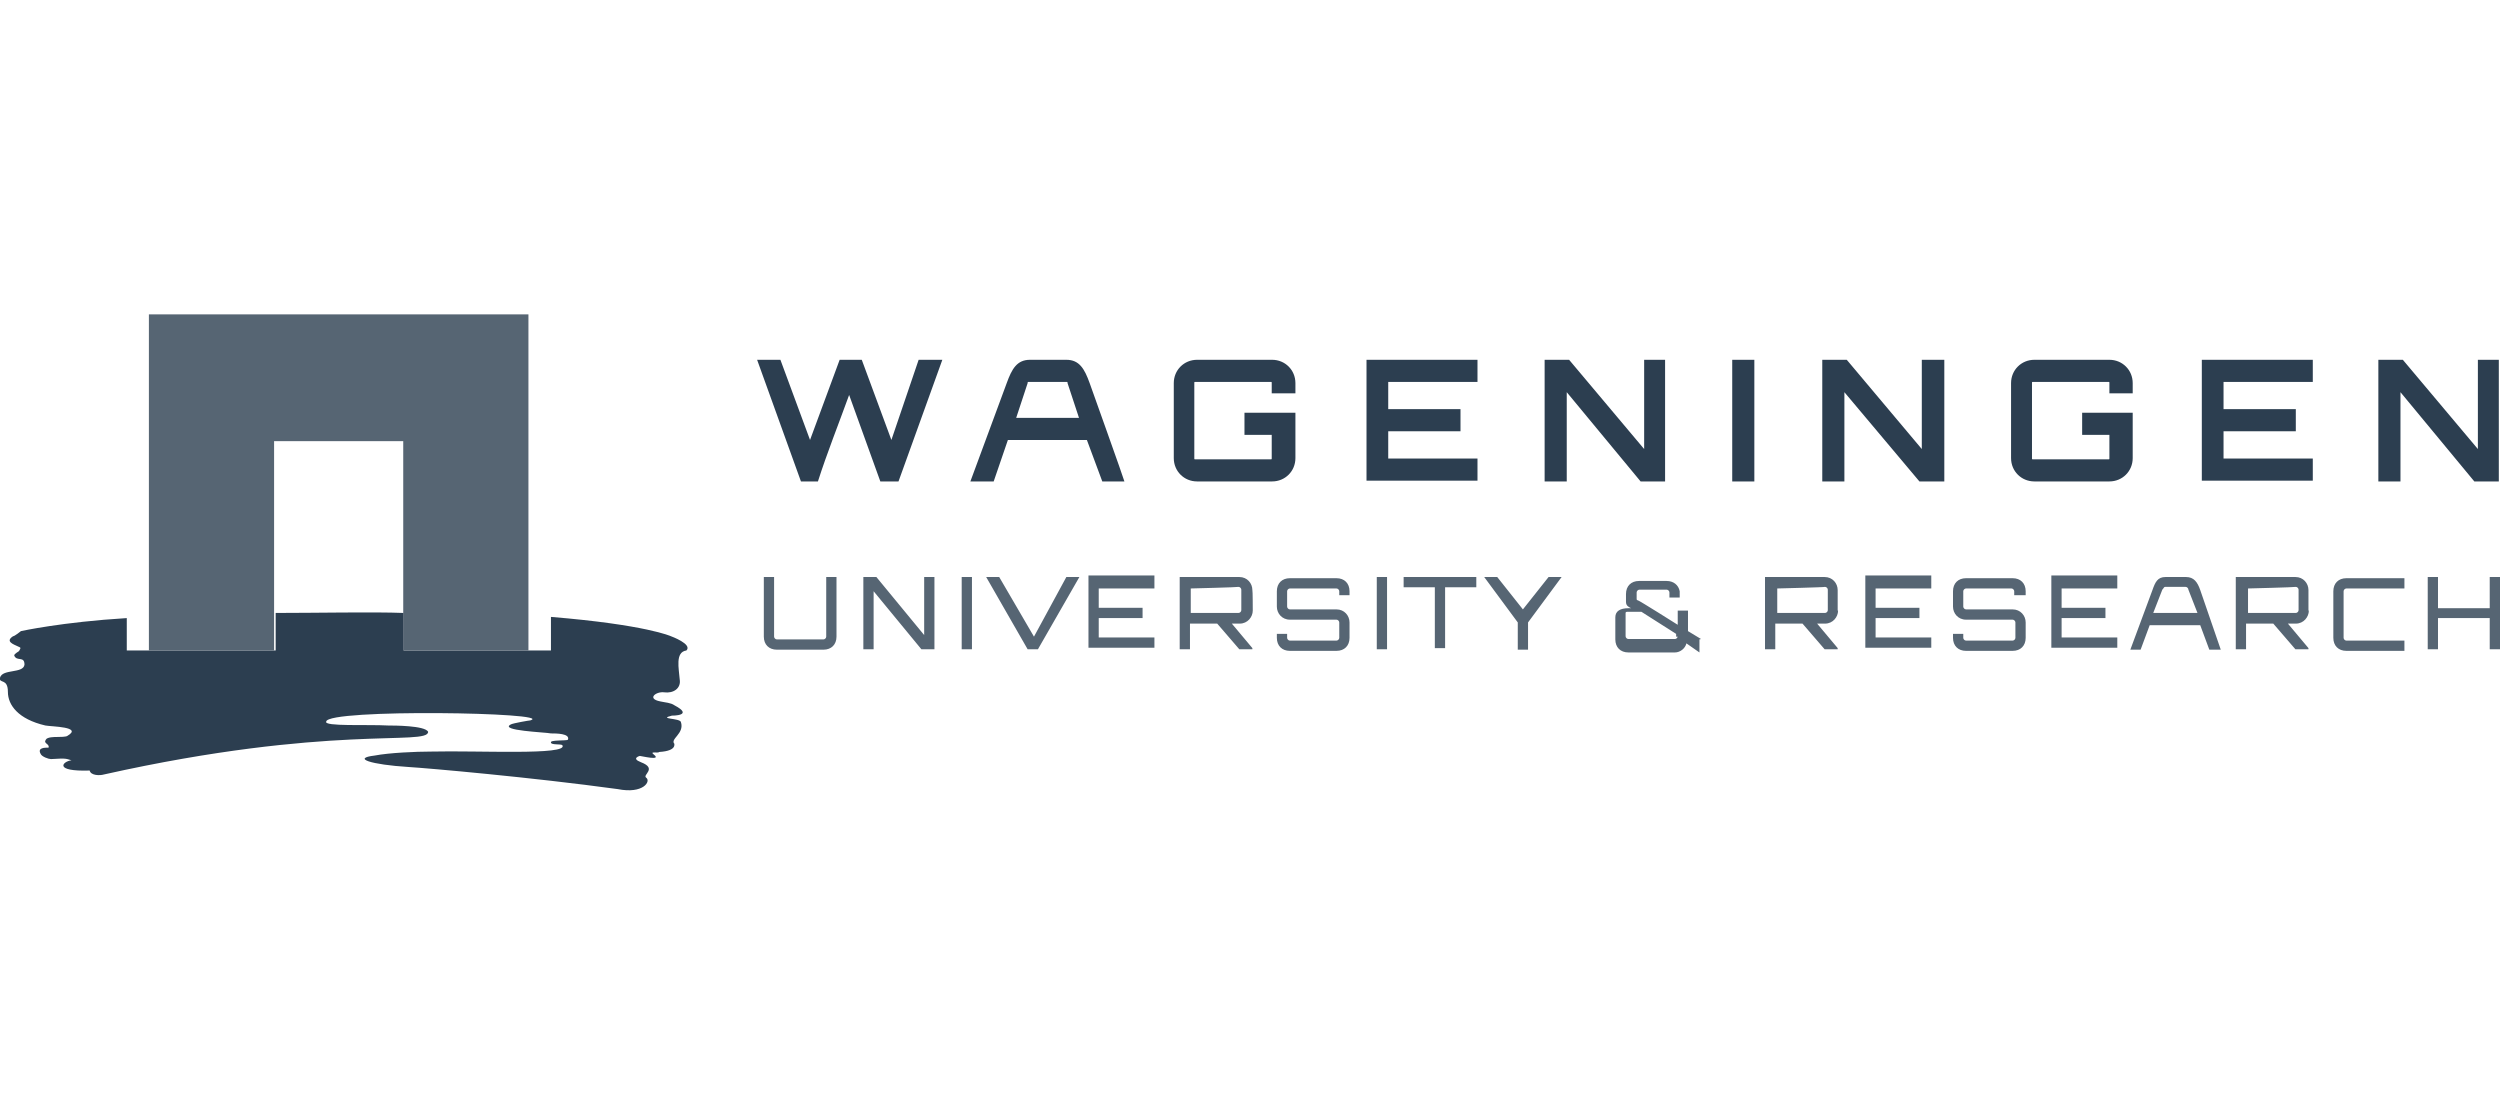
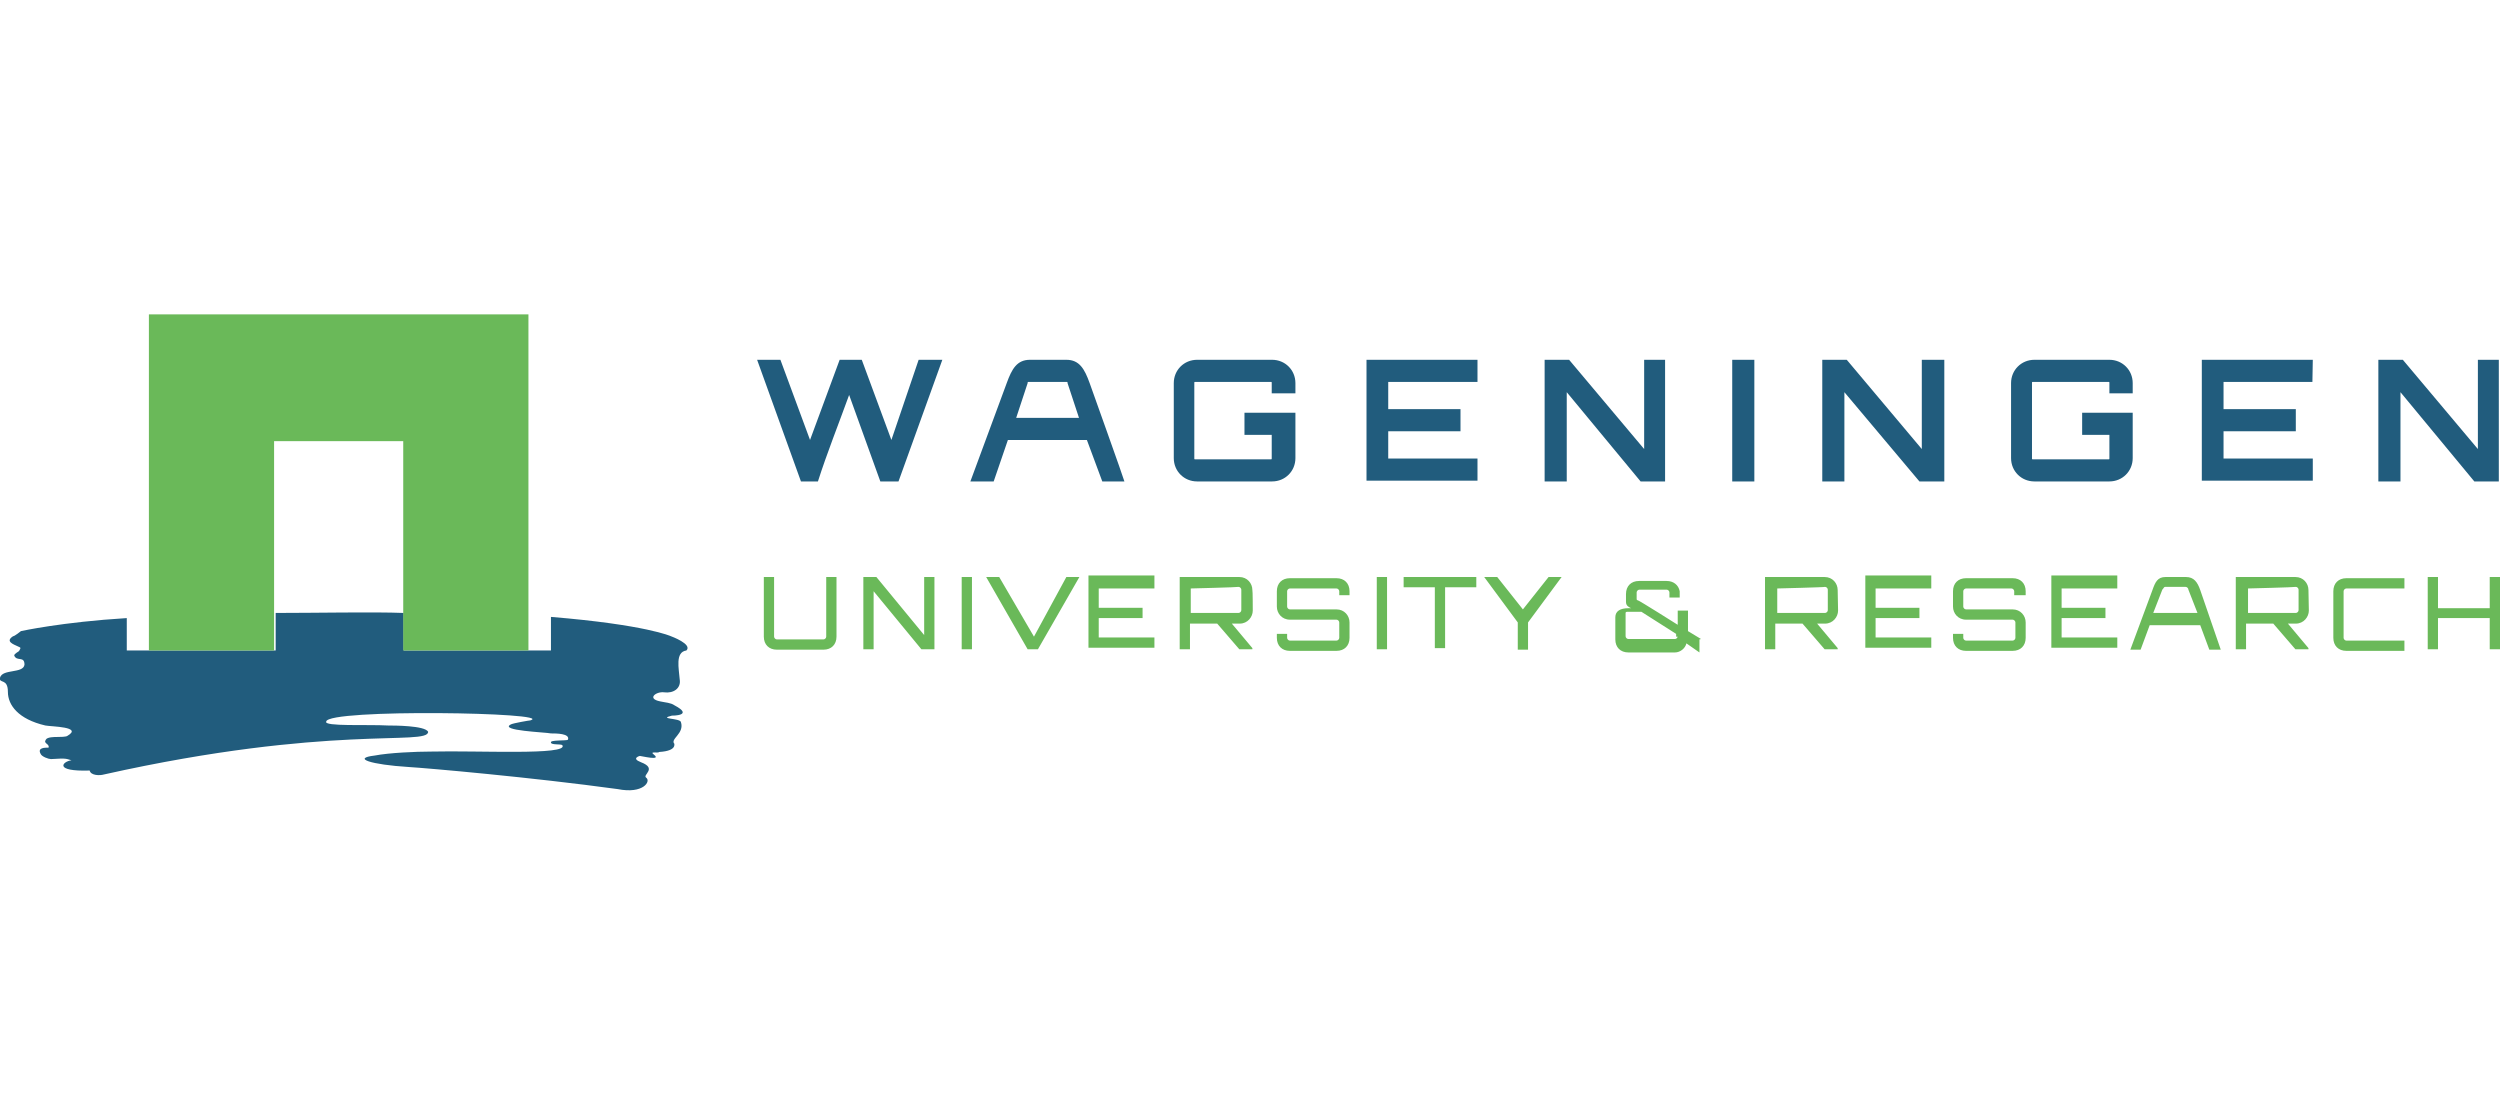
- <svg xmlns="http://www.w3.org/2000/svg" id="Layer_1" viewBox="0 0 633 279.7">
-   <style>.st0{fill:#2C3E50;} .st1{fill:#566573;}</style>
-   <path d="M238.6 91.1l-11.1 30.8h-4.6L215 100c-2.6 7.2-5.6 14.7-7.9 21.9h-4.3l-11.1-30.8h5.9l7.5 20.3 7.5-20.3h5.6l7.5 20.3 6.9-20.3h6zm89 8.5H322V97c0-.3 0-.3-.3-.3h-19c-.3 0-.3 0-.3.3v19c0 .3 0 .3.3.3h19c.3 0 .3 0 .3-.3v-5.9h-6.9v-5.6H328V116c0 3.3-2.6 5.9-5.9 5.9h-19c-3.3 0-5.9-2.6-5.9-5.9V97c0-3.3 2.6-5.9 5.9-5.9h19c3.3 0 5.9 2.6 5.9 5.9v2.6h-.4zm46.5-2.9h-22.6v6.9h18.3v5.6h-18.3v6.9h22.6v5.6H346V91.1h28.1v5.6zm41.9-5.6h5.6v30.8h-6.2l-18.7-22.6v22.6h-5.6V91.1h6.2l19 22.6V91.1h-.3zm22.6 0h5.6v30.8h-5.6V91.1zm48.1 0h5.6v30.8H486l-19-22.6v22.6h-5.6V91.1h6.2l19 22.6V91.1zm53 8.5h-5.6V97c0-.3 0-.3-.3-.3h-19c-.3 0-.3 0-.3.3v19c0 .3 0 .3.3.3h19c.3 0 .3 0 .3-.3v-5.9h-6.9v-5.6H540V116c0 3.3-2.6 5.9-5.9 5.9h-19c-3.3 0-5.9-2.6-5.9-5.9V97c0-3.3 2.6-5.9 5.9-5.9h19c3.3 0 5.9 2.6 5.9 5.9v2.6h-.3zm45.8-2.9H563v6.9h18.3v5.6H563v6.9h22.6v5.6h-28.1V91.1h28.1v5.6zm41.6-5.6h5.6v30.8h-6.2l-18.7-22.6v22.6h-5.6V91.1h6.2l19 22.6V91.1h-.3zM275.9 97c-1.3-3.6-2.6-5.9-5.9-5.9h-9.2c-3.3 0-4.6 2.3-5.9 5.9l-9.2 24.9h5.9l3.6-10.5h20l3.9 10.5h5.6c.1 0-8.8-24.9-8.8-24.9zm-18.6 8.8l2.9-8.8c0-.3 0-.3.3-.3h9.5c.3 0 .3 0 .3.3l2.9 8.8h-15.9z" class="st0" />
-   <path d="M209.2 146.1h2.6v15.1c0 2-1.3 3.3-3.3 3.3h-11.8c-2 0-3.3-1.3-3.3-3.3v-15.1h2.6v15.1c0 .3.3.7.7.7h11.8c.3 0 .7-.3.7-.7v-15.1zm24.8 0h2.6v18.3h-3.3l-12.1-14.7v14.7h-2.6v-18.3h3.3l12.1 14.7v-14.7zm9.5 0h2.6v18.3h-2.6v-18.3zm26.5 0h3.3l-10.5 18.3h-2.6l-10.5-18.3h3.3l8.8 15.1 8.2-15.1zm22.3 2.9h-14.1v4.9h11.1v2.6h-11.1v4.9h14.1v2.6h-16.7v-18.3h16.7v3.3zm24.9 5.6c0 1.6-1.3 3.3-3.3 3.3h-2l5.2 6.2v.3h-3.3l-5.6-6.5h-6.9v6.5h-2.6v-18.3h15.1c2 0 3.3 1.6 3.3 3.3.1 0 .1 5.2.1 5.2zm-15.7-5.6v6.2h12.1c.3 0 .7-.3.7-.7v-5.2c0-.3-.3-.7-.7-.7 0 .1-12.1.4-12.1.4zm163.9 5.6c0 1.6-1.3 3.3-3.3 3.3h-2l5.2 6.2v.3H462l-5.6-6.5h-6.9v6.5h-2.6v-18.3H462c2 0 3.3 1.6 3.3 3.3v5.2zM450 149v6.2h12.1c.3 0 .7-.3.7-.7v-5.2c0-.3-.3-.7-.7-.7.1.1-12.1.4-12.1.4zm134.6 5.6c0 1.6-1.3 3.3-3.3 3.3h-2l5.2 6.2v.3h-3.3l-5.6-6.5h-6.9v6.5h-2.6v-18.3h15.1c2 0 3.3 1.6 3.3 3.3v5.2zm-15.4-5.6v6.2h12.1c.3 0 .7-.3.7-.7v-5.2c0-.3-.3-.7-.7-.7 0 .1-12.1.4-12.1.4zm-227.5 1.7h-2.6v-1c0-.3-.3-.7-.7-.7h-11.8c-.3 0-.7.3-.7.7v3.9c0 .3.3.7.7.7h11.8c2 0 3.3 1.6 3.3 3.3v3.9c0 2-1.3 3.3-3.3 3.3h-11.8c-2 0-3.3-1.3-3.3-3.3v-1h2.6v1c0 .3.3.7.7.7h11.8c.3 0 .7-.3.7-.7v-3.9c0-.3-.3-.7-.7-.7h-11.8c-2 0-3.3-1.6-3.3-3.3v-3.9c0-2 1.3-3.3 3.3-3.3h11.8c2 0 3.3 1.3 3.3 3.3v1zm6.9-4.6h2.6v18.3h-2.6v-18.3zm25.2 0v2.6h-7.9v15.4h-2.6v-15.4h-7.9v-2.6h18.4zm21.6 0l-8.5 11.5v6.9h-2.6v-6.9l-8.5-11.5h3.3l6.5 8.2 6.5-8.2h3.3zM489 149h-14.1v4.9H486v2.6h-11.1v4.9H489v2.6h-16.7v-18.3H489v3.3zm23.6 1.7H510v-1c0-.3-.3-.7-.7-.7h-11.5c-.3 0-.7.3-.7.7v3.9c0 .3.3.7.7.7h11.8c2 0 3.3 1.6 3.3 3.3v3.9c0 2-1.3 3.3-3.3 3.3h-11.8c-2 0-3.3-1.3-3.3-3.3v-1h2.6v1c0 .3.3.7.7.7h11.8c.3 0 .7-.3.7-.7v-3.9c0-.3-.3-.7-.7-.7h-11.8c-2 0-3.3-1.6-3.3-3.3v-3.9c0-2 1.3-3.3 3.3-3.3h11.8c2 0 3.3 1.3 3.3 3.3v1h-.3zm23.5-1.7H522v4.9h11.1v2.6H522v4.9h14.1v2.6h-16.7v-18.3h16.7v3.3zm17.4-2.9c2 0 2.9 1.3 3.6 3.3l5.2 15.1h-2.9l-2.3-6.2h-12.8l-2.3 6.2h-2.6l5.6-15.1c.7-2 1.3-3.3 3.3-3.3h5.2zm2.9 9.1l-2.3-5.9c0-.3-.3-.7-.7-.7h-5.2c-.3 0-.3.3-.7.7l-2.3 5.9h11.2zm37.7-6.2c-.3 0-.7.3-.7.7v11.8c0 .3.3.7.7.7h14.7v2.6h-14.7c-2 0-3.3-1.3-3.3-3.3v-11.8c0-2 1.3-3.3 3.3-3.3h14.7v2.6h-14.7zm38.9-2.9v18.3h-2.6v-7.9h-13.1v7.9h-2.6v-18.3h2.6v7.9h13.1v-7.9h2.6zm-202.3 15.7l-3.3-2v-5.2h-2.6v3.6s-9.8-6.2-10.1-6.2c-.3 0-.3-.3-.3-.3V150c0-.3.3-.7.7-.7h6.9c.3 0 .7.3.7.7v1.3h2.6v-1.6c-.3-1.6-1.6-2.6-3.3-2.6h-7c-2 0-3.3 1.3-3.3 3.3v2c0 1 .7 1.3 1.3 1.6h-.7c-2 0-3.3.7-3.3 2.3v5.6c0 2 1.3 3.3 3.3 3.3h11.8c1.3 0 2.6-1 2.9-2.3l3.3 2.3v-3.3l.4-.1zm-5.9-.7c0 .3-.3.7-.7.7h-11.8c-.3 0-.7-.3-.7-.7v-5.9c0-.3.3-.3.7-.3h3.3l8.8 5.6v.7h.4z" class="st1" />
+ <svg xmlns="http://www.w3.org/2000/svg" id="Layer_1" x="0" y="0" version="1.1" viewBox="0 0 633 279.7" xml:space="preserve">
+   <style>.st0{fill:#215c7d}.st1{fill:#6ab959}</style>
+   <path d="M238.6 91.1l-11.1 30.8h-4.6L215 100c-2.6 7.2-5.6 14.7-7.9 21.9h-4.3l-11.1-30.8h5.9l7.5 20.3 7.5-20.3h5.6l7.5 20.3 6.9-20.3h6zm89 8.5H322V97c0-.3 0-.3-.3-.3h-19c-.3 0-.3 0-.3.3v19c0 .3 0 .3.3.3h19c.3 0 .3 0 .3-.3v-5.9h-6.9v-5.6H328V116c0 3.3-2.6 5.9-5.9 5.9h-19c-3.3 0-5.9-2.6-5.9-5.9V97c0-3.3 2.6-5.9 5.9-5.9h19c3.3 0 5.9 2.6 5.9 5.9v2.6h-.4zm46.5-2.9h-22.6v6.9h18.3v5.6h-18.3v6.9h22.6v5.6H346V91.1h28.1v5.6zm41.9-5.6h5.6v30.8h-6.2l-18.7-22.6v22.6h-5.6V91.1h6.2l19 22.6V91.1h-.3zm22.6 0h5.6v30.8h-5.6V91.1zm48.1 0h5.6v30.8H486l-19-22.6v22.6h-5.6V91.1h6.2l19 22.6V91.1h.1zm53 8.5h-5.6V97c0-.3 0-.3-.3-.3h-19c-.3 0-.3 0-.3.3v19c0 .3 0 .3.3.3h19c.3 0 .3 0 .3-.3v-5.9h-6.9v-5.6H540V116c0 3.3-2.6 5.9-5.9 5.9h-19c-3.3 0-5.9-2.6-5.9-5.9V97c0-3.3 2.6-5.9 5.9-5.9h19c3.3 0 5.9 2.6 5.9 5.9v2.6h-.3zm45.8-2.9H563v6.9h18.3v5.6H563v6.9h22.6v5.6h-28.1V91.1h28.1l-.1 5.6zm41.6-5.6h5.6v30.8h-6.2l-18.7-22.6v22.6h-5.6V91.1h6.2l19 22.6V91.1h-.3zM275.9 97c-1.3-3.6-2.6-5.9-5.9-5.9h-9.2c-3.3 0-4.6 2.3-5.9 5.9l-9.2 24.9h5.9l3.6-10.5h20l3.9 10.5h5.6c.1 0-8.8-24.9-8.8-24.9zm-18.6 8.8l2.9-8.8c0-.3 0-.3.3-.3h9.5c.3 0 .3 0 .3.3l2.9 8.8h-15.9z" class="st0" />
+   <path d="M209.2 146.1h2.6v15.1c0 2-1.3 3.3-3.3 3.3h-11.8c-2 0-3.3-1.3-3.3-3.3v-15.1h2.6v15.1c0 .3.3.7.7.7h11.8c.3 0 .7-.3.7-.7v-15.1zm24.8 0h2.6v18.3h-3.3l-12.1-14.7v14.7h-2.6v-18.3h3.3l12.1 14.7v-14.7zm9.5 0h2.6v18.3h-2.6v-18.3zm26.5 0h3.3l-10.5 18.3h-2.6l-10.5-18.3h3.3l8.8 15.1 8.2-15.1zm22.3 2.9h-14.1v4.9h11.1v2.6h-11.1v4.9h14.1v2.6h-16.7v-18.3h16.7v3.3zm24.9 5.6c0 1.6-1.3 3.3-3.3 3.3h-2l5.2 6.2v.3h-3.3l-5.6-6.5h-6.9v6.5h-2.6v-18.3h15.1c2 0 3.3 1.6 3.3 3.3.1 0 .1 5.2.1 5.2zm-15.7-5.6v6.2h12.1c.3 0 .7-.3.7-.7v-5.2c0-.3-.3-.7-.7-.7 0 .1-12.1.4-12.1.4zm163.9 5.6c0 1.6-1.3 3.3-3.3 3.3h-2l5.2 6.2v.3H462l-5.6-6.5h-6.9v6.5h-2.6v-18.3H462c2 0 3.3 1.6 3.3 3.3l.1 5.2zM450 149v6.2h12.1c.3 0 .7-.3.7-.7v-5.2c0-.3-.3-.7-.7-.7.1.1-12.1.4-12.1.4zm134.6 5.6c0 1.6-1.3 3.3-3.3 3.3h-2l5.2 6.2v.3h-3.3l-5.6-6.5h-6.9v6.5h-2.6v-18.3h15.1c2 0 3.3 1.6 3.3 3.3l.1 5.2zm-15.4-5.6v6.2h12.1c.3 0 .7-.3.7-.7v-5.2c0-.3-.3-.7-.7-.7 0 .1-12.1.4-12.1.4zm-227.5 1.7h-2.6v-1c0-.3-.3-.7-.7-.7h-11.8c-.3 0-.7.3-.7.7v3.9c0 .3.3.7.7.7h11.8c2 0 3.3 1.6 3.3 3.3v3.9c0 2-1.3 3.3-3.3 3.3h-11.8c-2 0-3.3-1.3-3.3-3.3v-1h2.6v1c0 .3.3.7.7.7h11.8c.3 0 .7-.3.7-.7v-3.9c0-.3-.3-.7-.7-.7h-11.8c-2 0-3.3-1.6-3.3-3.3v-3.9c0-2 1.3-3.3 3.3-3.3h11.8c2 0 3.3 1.3 3.3 3.3v1zm6.9-4.6h2.6v18.3h-2.6v-18.3zm25.2 0v2.6h-7.9v15.4h-2.6v-15.4h-7.9v-2.6h18.4zm21.6 0l-8.5 11.5v6.9h-2.6v-6.9l-8.5-11.5h3.3l6.5 8.2 6.5-8.2h3.3zM489 149h-14.1v4.9H486v2.6h-11.1v4.9H489v2.6h-16.7v-18.3H489v3.3zm23.6 1.7H510v-1c0-.3-.3-.7-.7-.7h-11.5c-.3 0-.7.3-.7.7v3.9c0 .3.3.7.7.7h11.8c2 0 3.3 1.6 3.3 3.3v3.9c0 2-1.3 3.3-3.3 3.3h-11.8c-2 0-3.3-1.3-3.3-3.3v-1h2.6v1c0 .3.3.7.7.7h11.8c.3 0 .7-.3.7-.7v-3.9c0-.3-.3-.7-.7-.7h-11.8c-2 0-3.3-1.6-3.3-3.3v-3.9c0-2 1.3-3.3 3.3-3.3h11.8c2 0 3.3 1.3 3.3 3.3v1h-.3zm23.5-1.7H522v4.9h11.1v2.6H522v4.9h14.1v2.6h-16.7v-18.3h16.7v3.3zm17.4-2.9c2 0 2.9 1.3 3.6 3.3l5.2 15.1h-2.9l-2.3-6.2h-12.8l-2.3 6.2h-2.6l5.6-15.1c.7-2 1.3-3.3 3.3-3.3h5.2zm2.9 9.1l-2.3-5.9c0-.3-.3-.7-.7-.7h-5.2c-.3 0-.3.3-.7.7l-2.3 5.9h11.2zm37.7-6.2c-.3 0-.7.3-.7.7v11.8c0 .3.3.7.7.7h14.7v2.6h-14.7c-2 0-3.3-1.3-3.3-3.3v-11.8c0-2 1.3-3.3 3.3-3.3h14.7v2.6h-14.7zm38.9-2.9v18.3h-2.6v-7.9h-13.1v7.9h-2.6v-18.3h2.6v7.9h13.1v-7.9h2.6zm-202.3 15.7l-3.3-2v-5.2h-2.6v3.6s-9.8-6.2-10.1-6.2c-.3 0-.3-.3-.3-.3V150c0-.3.3-.7.7-.7h6.9c.3 0 .7.3.7.7v1.3h2.6v-1.6c-.3-1.6-1.6-2.6-3.3-2.6h-7c-2 0-3.3 1.3-3.3 3.3v2c0 1 .7 1.3 1.3 1.6h-.7c-2 0-3.3.7-3.3 2.3v5.6c0 2 1.3 3.3 3.3 3.3h11.8c1.3 0 2.6-1 2.9-2.3l3.3 2.3v-3.3l.4-.1zm-5.9-.7c0 .3-.3.7-.7.7h-11.8c-.3 0-.7-.3-.7-.7v-5.9c0-.3.3-.3.7-.3h3.3l8.8 5.6v.7h.4v-.1z" class="st1" />
  <path d="M173.8 164.7c1.6-1.6-3.9-3.6-3.9-3.6s-6.2-2.9-30.4-4.9v8.5h-37.3v-9.5c-7.5-.3-22.3 0-32.4 0v9.5H32.1v-8.2c-16.4 1-26.8 3.3-26.8 3.3s-1.6 1.3-2 1.3c-2 1.3 0 2 1.3 2.6.7.3.7.3.3 1 0 .3-1.3.7-1.3 1.3.7 1.6 2.6 0 2.6 2.3-.3 2.3-5.6 1-6.2 3.3-.3 1.6 2 0 2 3.6 0 3.3 2.6 6.9 9.5 8.5 1.6.3 9.5.3 5.6 2.6-.3.3-2 .3-2.6.3-.7 0-2.6 0-2.9.7-.7 1 1 1 .7 2-1 0-2.9 0-2 1.6.3.7 2 1.3 2.6 1.3 4.3-.3 3.9 0 5.2.3-2.3.3-4.6 2.9 4.6 2.6.3 1.3 2.6 1.3 3.6 1 57.3-12.8 82.1-7.2 82.1-10.8-.7-1.6-8.8-1.6-10.1-1.6-5.2-.3-16.4.3-15.7-1 .3-3.3 58.3-2.3 51.7-.3-.3 0-4.3.7-4.9 1-3.3 1.6 8.8 2 10.1 2.3 1.3 0 4.9 0 4.3 1.6-.3.3-4.6 0-4.3.7 0 .7 2.6.3 2.9.7 1.6 2.6-21.3 1.3-33.4 1.6-3.6 0-10.5.3-14.1 1-5.9.7-1 2.3 8.5 2.9 4.9.3 31.1 2.6 53 5.6 6.5 1.3 8.5-2 7.2-2.9-1-.7 2.9-2.3-1.3-3.9-2.6-1-.3-1.6-.3-1.6.3 0 5.6 1.3 3.6-.3-1.3-1 1-.3 1.3-.7 4.9-.3 3.6-2.3 3.9-2-1.3-1.3 2.6-2.6 1.6-5.6-.3-1-5.9-.7-2.3-1.6.3 0 5.6 0 .7-2.6-1-.7-2.3-.7-3.6-1-3.6-.7-1-2.6 1-2.3 2.3.3 4.3-1 3.9-3.3-.2-2.7-1.2-6.9 1.7-7.3z" class="st0" />
  <path d="M37.7 79.6v85.1h31.7v-53h32.7v53h31.7V79.6H37.7z" class="st1" />
</svg>
